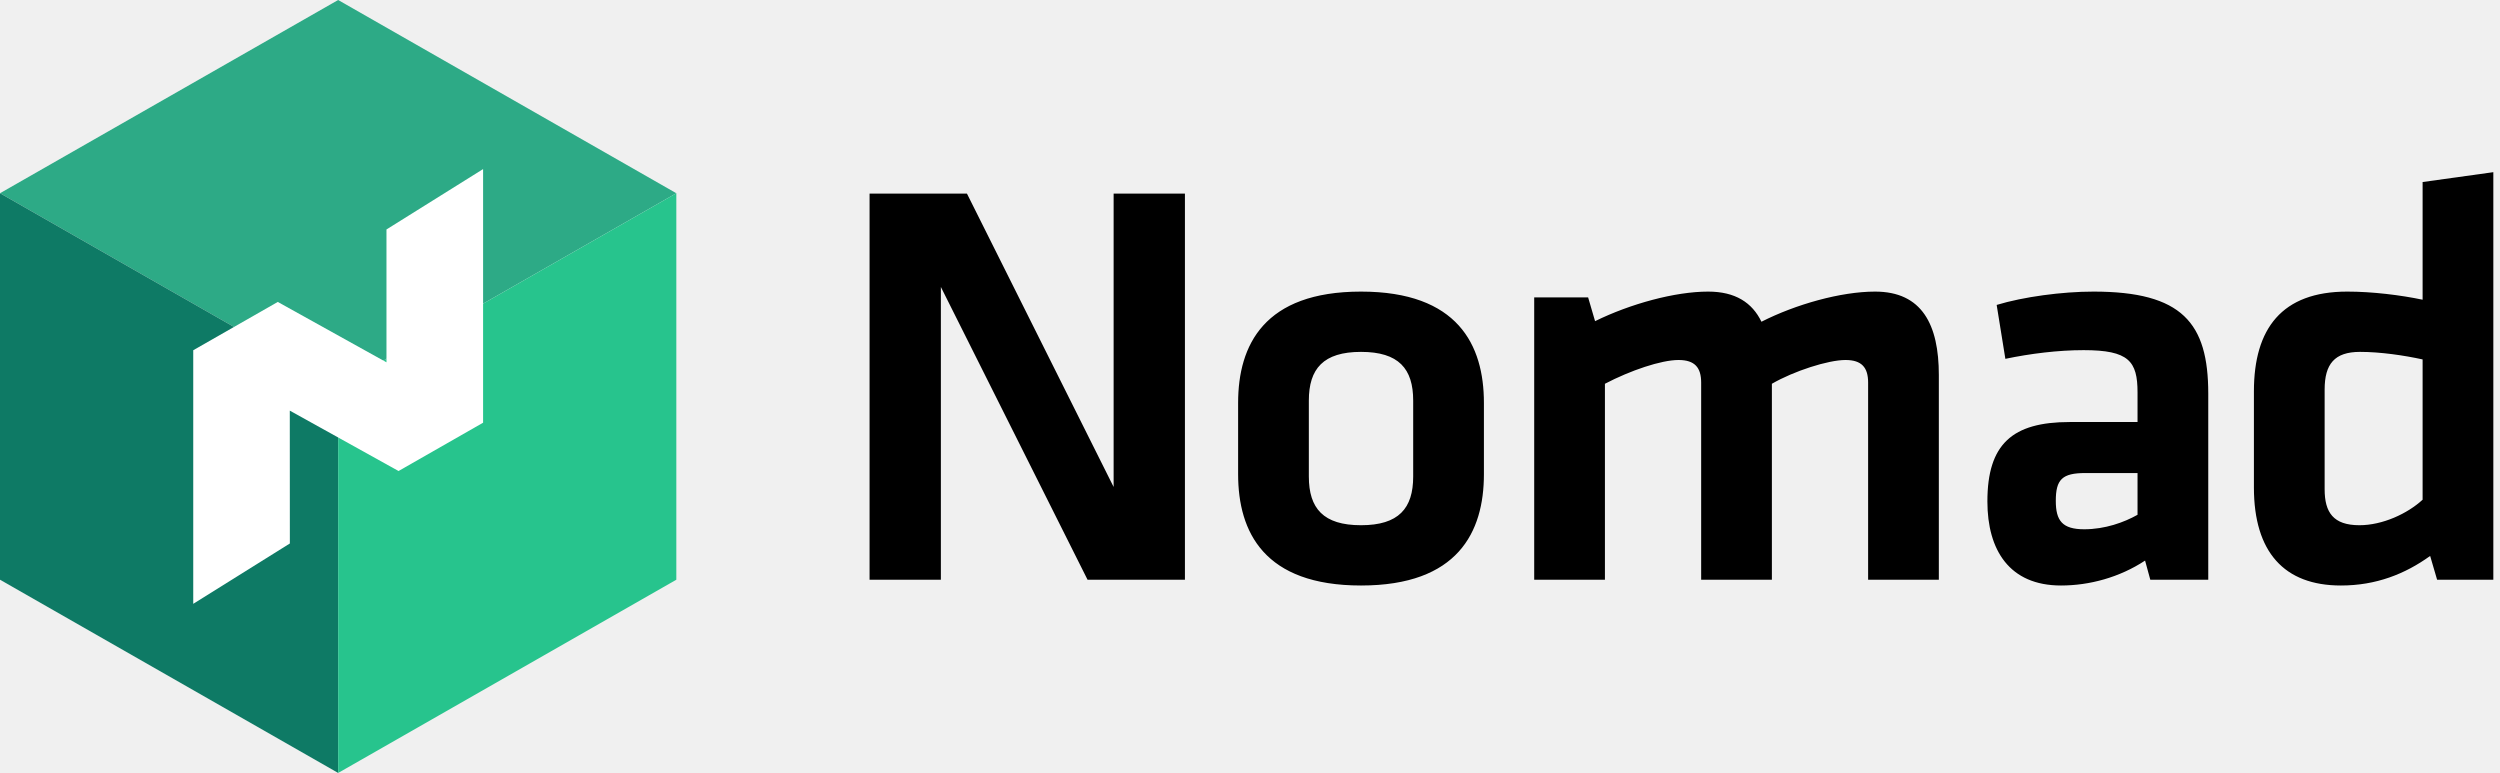
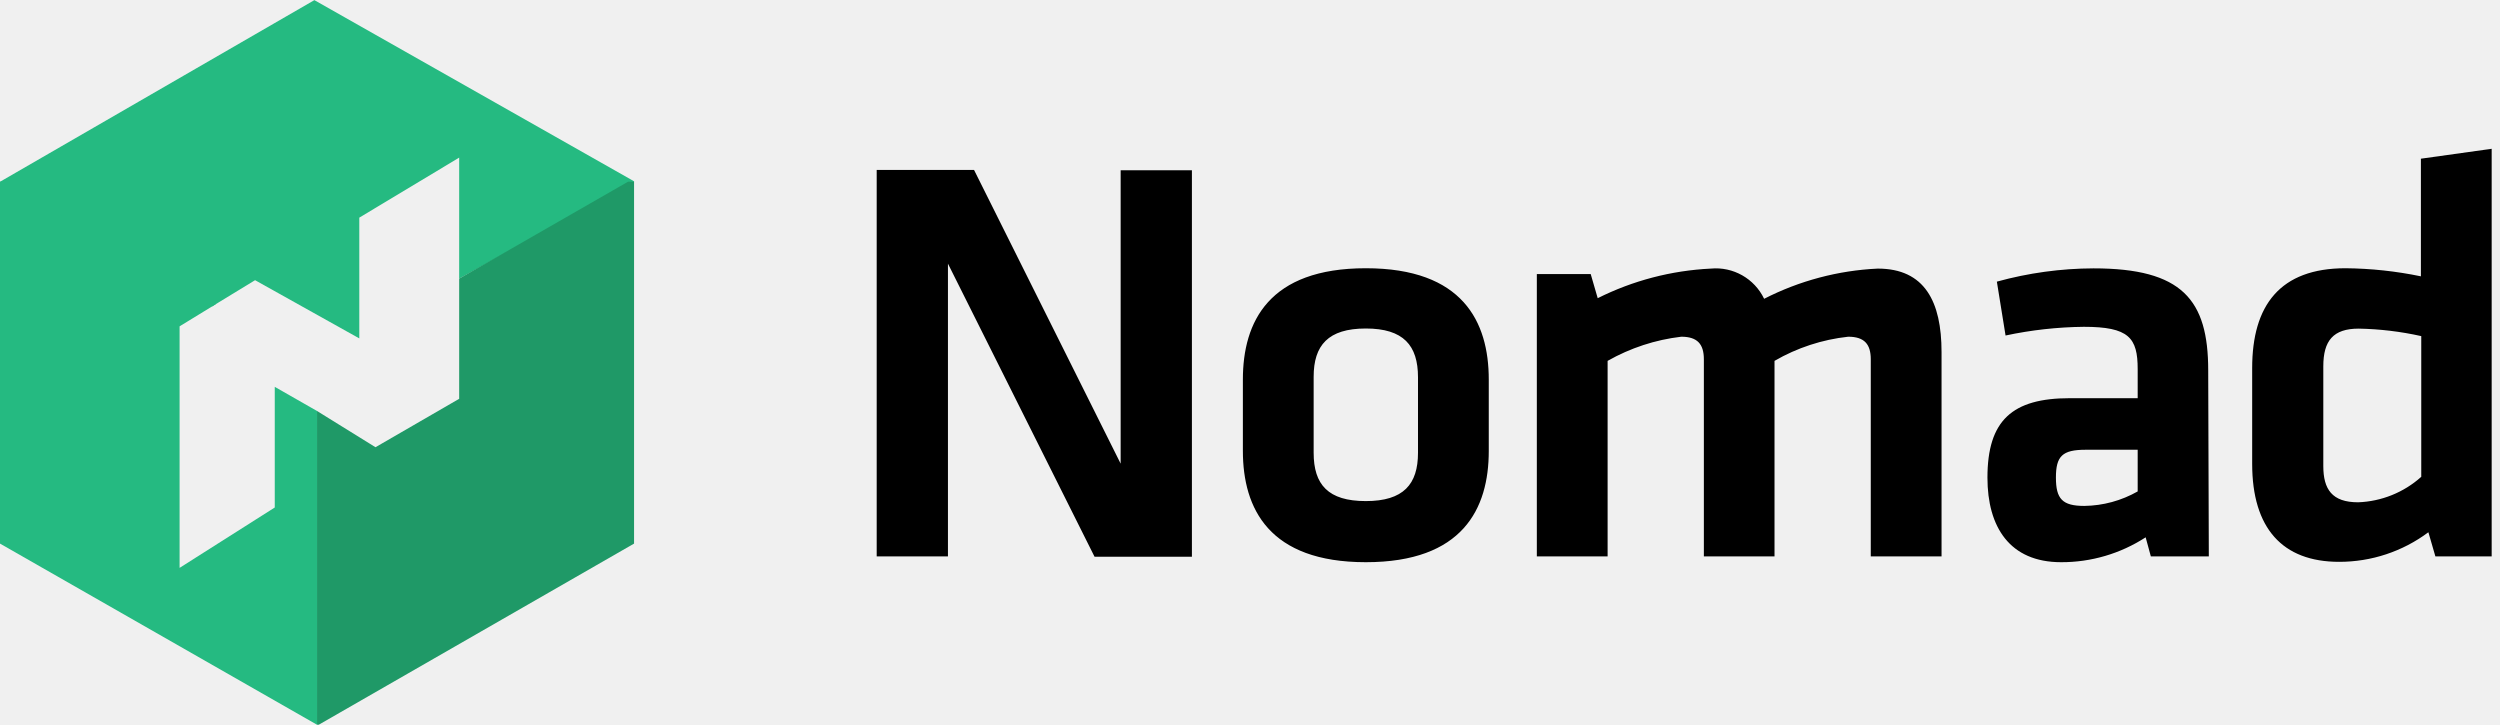
- <svg xmlns="http://www.w3.org/2000/svg" viewBox="0 0 207 64">
-   <g fill="none" fill-rule="evenodd">
-     <path class="top" fill="#2DAA86" d="M0 16L28 0l28 16-28 16" />
-     <path class="left" fill="#0E7A65" d="M0 16l28 16v32L0 48" />
-     <path class="right" fill="#27C48D" d="M28 32l28-16v32L28 64" />
-     <path class="n" fill="#FFFFFF" d="M16 49.997V29l7-4 9 5V19l8-5v21l-7 4-9.005-5L24 45" />
-     <path class="text" fill="#000000" d="M90.048 48h8.064V16.032h-5.904V40.32L80.064 16.032H72V48h5.904V23.76L90.048 48zm32.82-8.736c0 4.8-2.16 9.216-10.176 9.216s-10.176-4.416-10.176-9.216V33.36c0-4.8 2.16-9.216 10.176-9.216s10.176 4.416 10.176 9.216v5.904zm-5.856-6.096c0-2.64-1.2-4.032-4.32-4.032s-4.32 1.392-4.32 4.032v6.288c0 2.64 1.2 4.032 4.32 4.032s4.32-1.392 4.32-4.032v-6.288zM146.712 48V31.776c1.824-1.056 4.656-1.968 6.096-1.968 1.344 0 1.872.624 1.872 1.872V48h5.856V31.056c0-4.176-1.392-6.912-5.28-6.912-2.832 0-6.576 1.056-9.408 2.496-.768-1.584-2.16-2.496-4.416-2.496-2.736 0-6.432 1.008-9.36 2.448l-.576-1.968h-4.464V48h5.856V31.776c2.112-1.104 4.656-1.968 6.096-1.968 1.344 0 1.872.624 1.872 1.872V48h5.856zm36.132-15.408V48h-4.8l-.432-1.584c-2.112 1.392-4.608 2.064-6.96 2.064-4.272 0-6.096-2.928-6.096-6.96 0-4.752 2.064-6.576 6.816-6.576h5.616v-2.448c0-2.592-.72-3.504-4.464-3.504-2.112 0-4.416.288-6.48.72l-.72-4.464c2.208-.672 5.424-1.104 8.016-1.104 7.344 0 9.504 2.592 9.504 8.448zm-5.856 10.032v-3.456h-4.32c-1.92 0-2.448.528-2.448 2.304 0 1.632.528 2.352 2.352 2.352 1.728 0 3.312-.576 4.416-1.2zm9.636-2.256V32.4c0-5.184 2.304-8.256 7.728-8.256 2.064 0 4.416.288 6.24.672v-9.744l5.856-.816V48h-4.656l-.576-1.968c-2.064 1.488-4.464 2.448-7.392 2.448-4.704 0-7.2-2.784-7.2-8.112zm13.968 1.008V29.76c-1.536-.336-3.504-.624-5.184-.624-2.112 0-2.928 1.008-2.928 3.12v8.256c0 1.92.72 2.976 2.88 2.976 1.92 0 3.984-.96 5.232-2.112z" />
+ <svg xmlns="http://www.w3.org/2000/svg" viewBox="0 0 207 60">
+   <g fill="none">
+     <path class="top" fill="#25BA81" d="M26.03.01L0 15.05l17.56 10.32 3.56-2.17 8.63 4.82v-10l8.27-4.97v10.02l14.48-8.02v-.04" />
+     <path class="left" fill="#25BA81" d="M22.75 32.03v9.99l-7.88 5v-20l2.99-1.83L.15 15.05H0v29.96l26.25 15V34.03" />
+     <path class="right" fill="#1F9967" d="M38.02 23.07v9.95l-6.93 4.01-4.84-3v25.98h.14l26.11-15V15.05l-.49-.01" />
+     <path class="text" fill="#000" d="M78.49 21.83v24.24h-5.9v-32h8.06l12.14 24.32V14.1h5.9v32h-8.06m22.46.45c-8 0-10.18-4.42-10.18-9.22v-5.9c0-4.8 2.16-9.22 10.18-9.22s10.18 4.42 10.18 9.22v5.91c0 4.79-2.16 9.21-10.18 9.21zm0-19.35c-3.12 0-4.32 1.39-4.32 4v6.29c0 2.64 1.2 4 4.32 4s4.32-1.39 4.32-4v-6.25c0-2.64-1.2-4.04-4.32-4.04zm27.99 18.87V29.75c0-1.25-.53-1.87-1.87-1.87-2.147.252-4.22.932-6.1 2v16.19h-5.86V22.69h4.46l.58 2c2.916-1.46 6.104-2.293 9.36-2.45 1.852-.175 3.616.823 4.42 2.5 2.922-1.495 6.13-2.348 9.41-2.5 3.89 0 5.28 2.74 5.28 6.91v16.92h-5.86V29.75c0-1.25-.53-1.87-1.87-1.87-2.15.234-4.23.915-6.1 2v16.19h-5.85zm41.81 0h-4.8l-.43-1.58c-2.084 1.352-4.516 2.068-7 2.06-4.27 0-6.1-2.93-6.1-7 0-4.75 2.06-6.58 6.82-6.58H177v-2.41c0-2.59-.72-3.5-4.46-3.5-2.18.024-4.35.265-6.48.72l-.72-4.46c2.606-.72 5.296-1.09 8-1.1 7.34 0 9.5 2.59 9.5 8.45l.05 15.4zM177 37.24h-4.32c-1.92 0-2.45.53-2.45 2.3 0 1.77.53 2.35 2.35 2.35 1.55-.02 3.07-.434 4.42-1.2v-3.45zm9.48-6.77c0-5.18 2.3-8.26 7.73-8.26 2.097.02 4.187.244 6.24.67v-9.74l5.86-.82v33.75h-4.66l-.58-2c-2.133 1.595-4.726 2.454-7.39 2.45-4.7 0-7.2-2.79-7.2-8.11v-7.94zm14-2.64c-1.702-.38-3.437-.588-5.18-.62-2.11 0-2.93 1-2.93 3.12v8.26c0 1.92.72 3 2.88 3 1.937-.07 3.787-.816 5.23-2.11V27.83z" />
  </g>
</svg>
